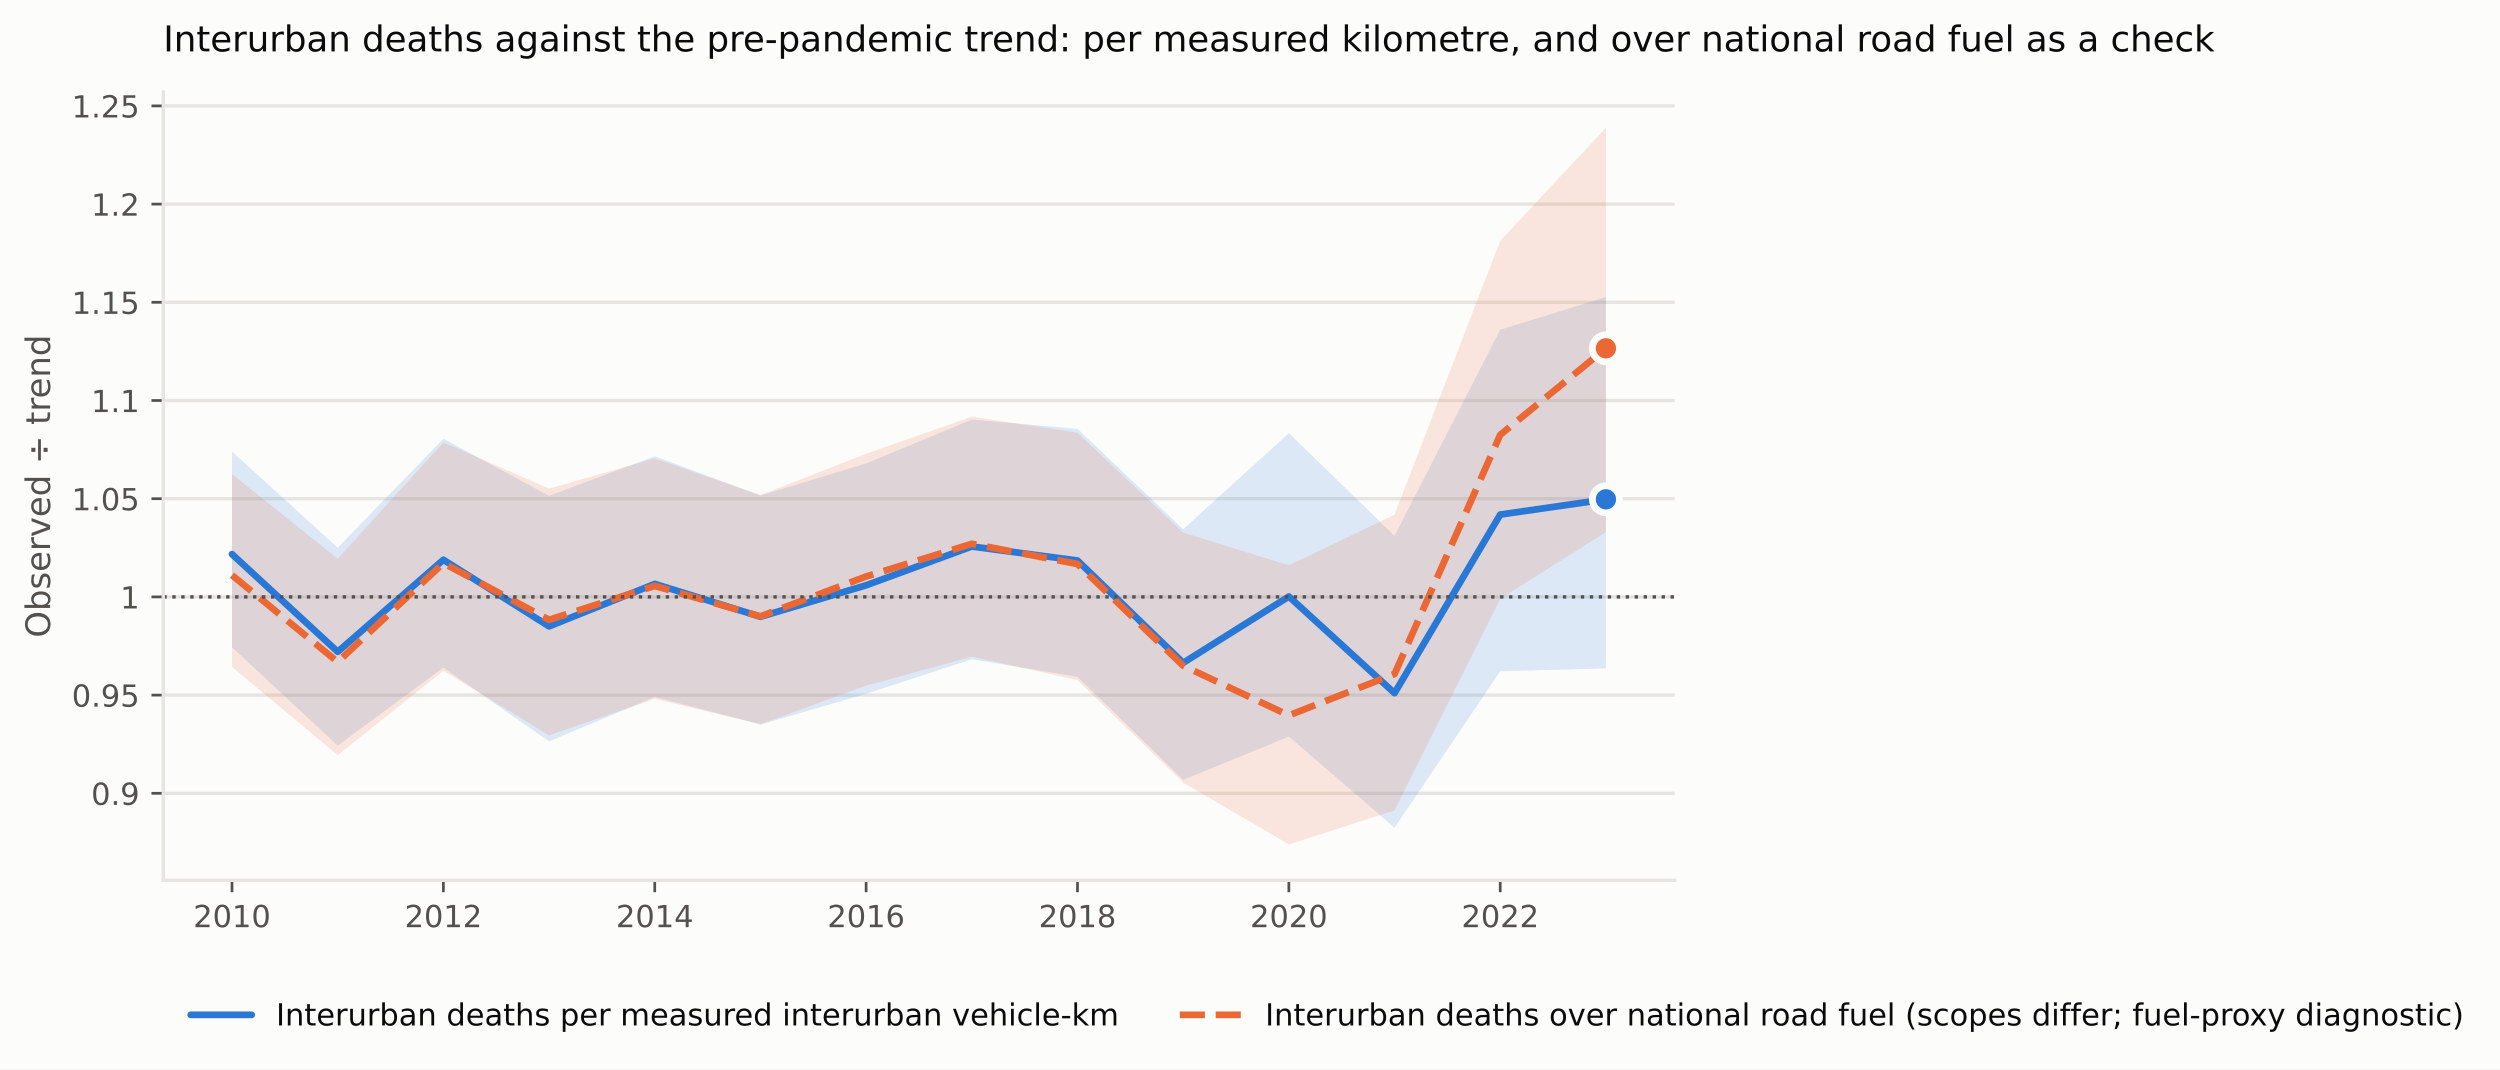
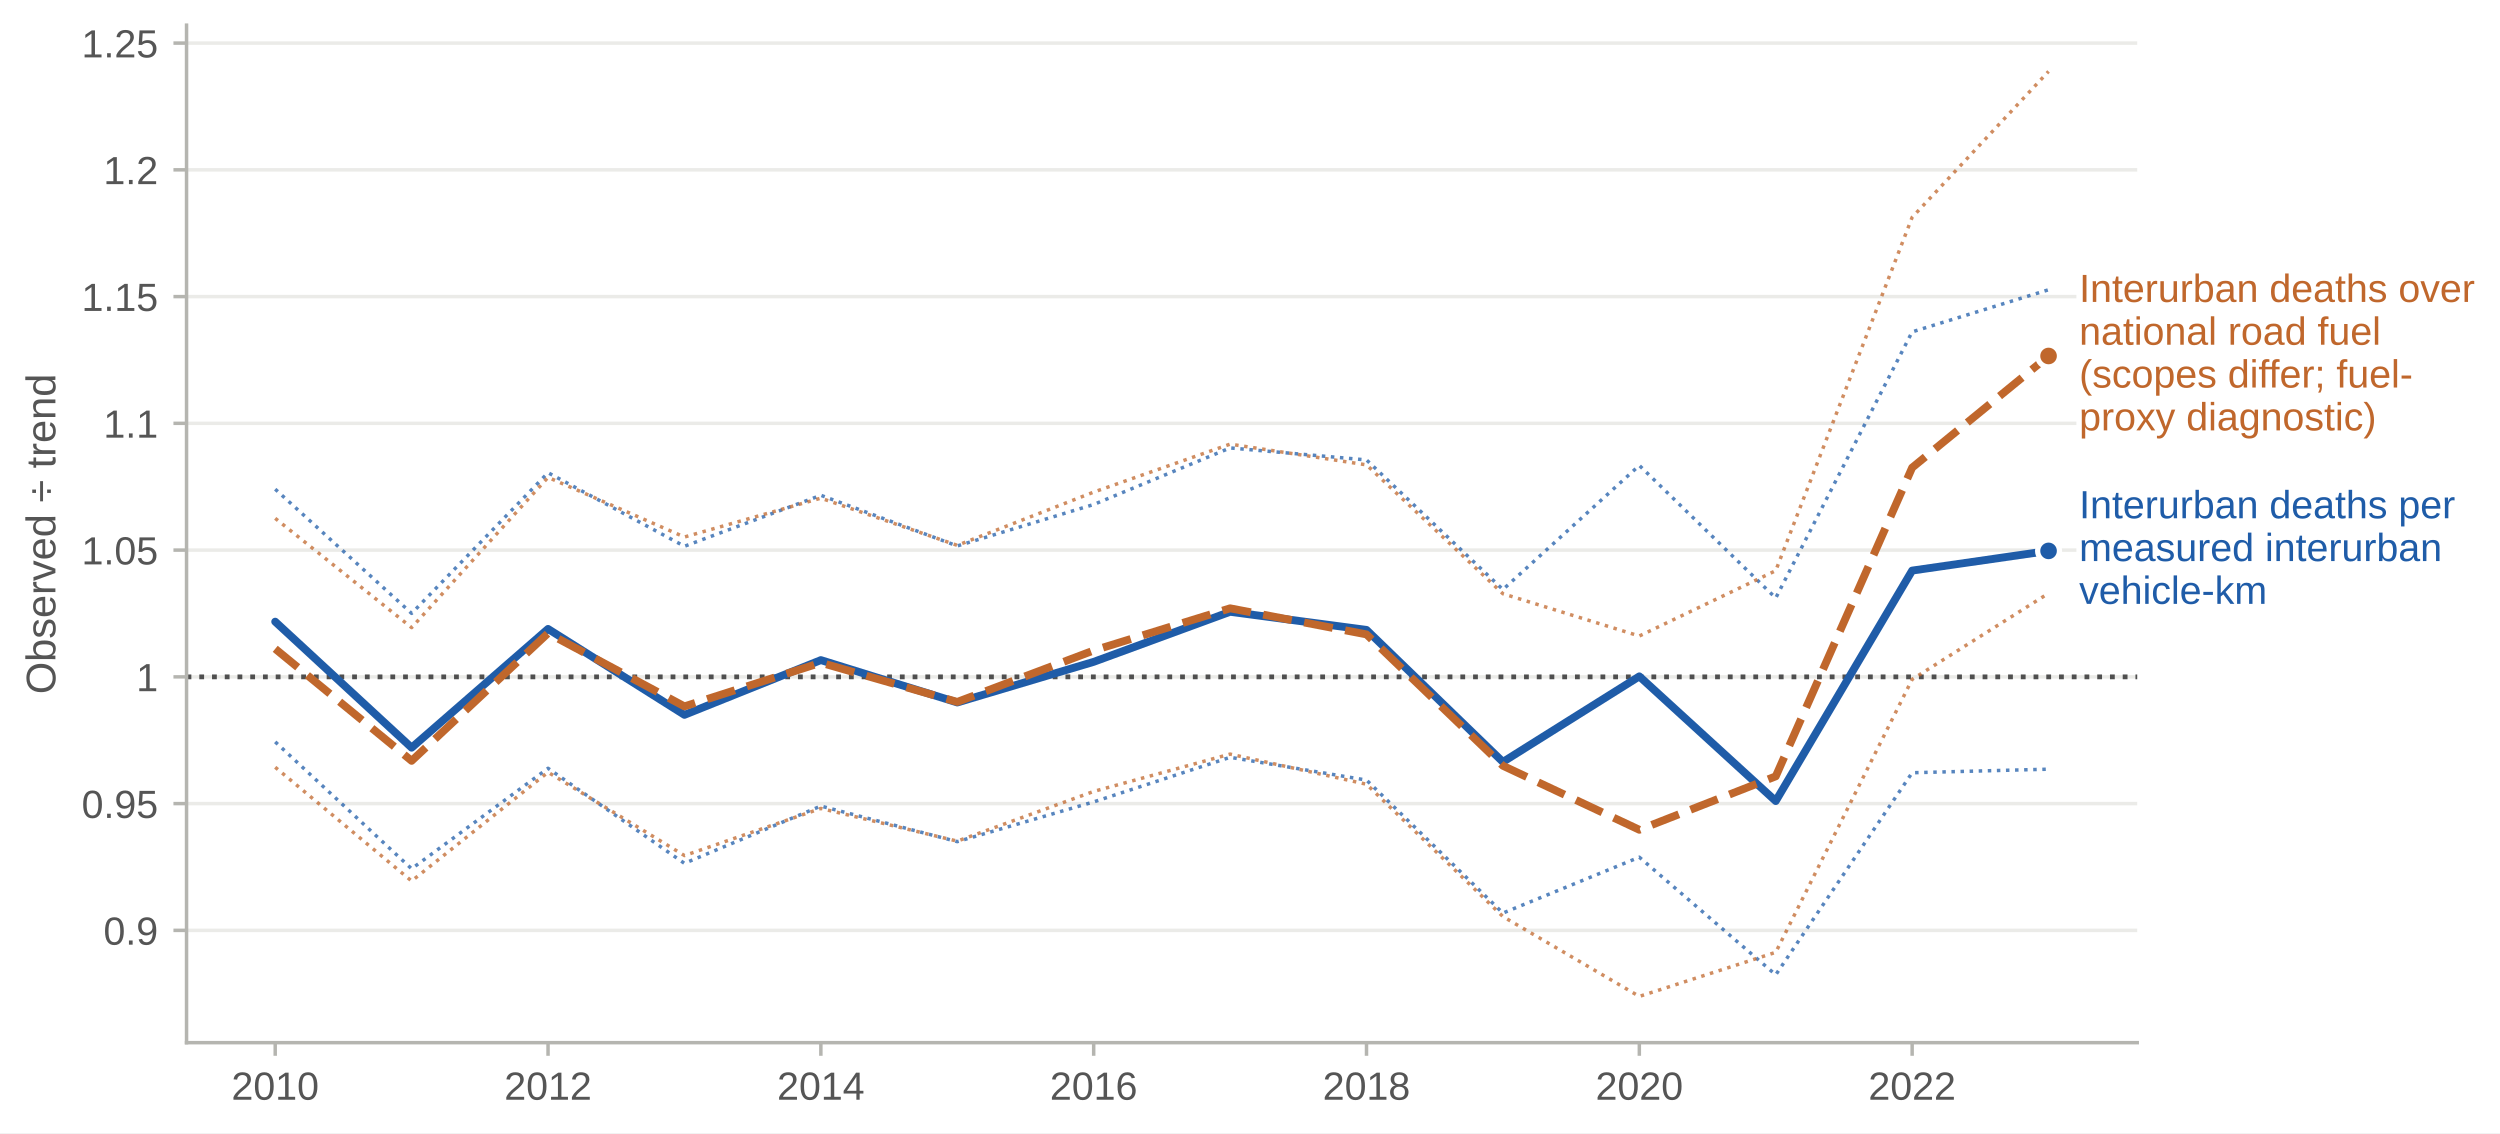
- <svg xmlns="http://www.w3.org/2000/svg" xmlns:xlink="http://www.w3.org/1999/xlink" width="738.441pt" height="315.869pt" viewBox="0 0 738.441 315.869" version="1.1">
+ <svg xmlns="http://www.w3.org/2000/svg" xmlns:xlink="http://www.w3.org/1999/xlink" width="572.109pt" height="259.314pt" viewBox="0 0 572.109 259.314" version="1.1">
  <defs>
    <style type="text/css">*{stroke-linejoin: round; stroke-linecap: butt}</style>
  </defs>
  <g id="figure_1">
    <g id="patch_1">
-       <path d="M 0 315.869  L 738.441 315.869  L 738.441 0  L 0 0  z " style="fill: #fcfcfb" />
+       <path d="M 0 259.314  L 572.109 259.314  L 572.109 0  L 0 0  z " style="fill: #ffffff" />
    </g>
    <g id="axes_1">
      <g id="patch_2">
-         <path d="M 48.24 260.026  L 494.64 260.026  L 494.64 27.178  L 48.24 27.178  z " style="fill: #fcfcfb" />
+         <path d="M 42.69 238.608  L 489.09 238.608  L 489.09 5.76  L 42.69 5.76  z " style="fill: #ffffff" />
      </g>
      <g id="matplotlib.axis_1">
        <g id="xtick_1">
          <g id="line2d_1">
            <defs>
-               <path id="m3a9c350e79" d="M 0 0  L 0 3.5  " style="stroke: #52514e; stroke-width: 0.8" />
+               <path id="md614d822b1" d="M 0 0  L 0 3  " style="stroke: #b5b5b0; stroke-width: 0.8" />
            </defs>
            <g>
-               <use xlink:href="#m3a9c350e79" x="68.531" y="260.026" style="fill: #52514e; stroke: #52514e; stroke-width: 0.8" />
+               <use xlink:href="#md614d822b1" x="62.981" y="238.608" style="fill: #b5b5b0; stroke: #b5b5b0; stroke-width: 0.8" />
            </g>
          </g>
          <g id="text_1">
-             <text style="font-size: 9px; font-family: 'DejaVu Sans', 'Bitstream Vera Sans', 'Computer Modern Sans Serif', 'Lucida Grande', 'Verdana', 'Geneva', 'Lucid', 'Arial', 'Helvetica', 'Avant Garde', sans-serif; text-anchor: middle; fill: #52514e" x="68.531" y="273.864" transform="rotate(-0 68.53075 273.8643)">2010</text>
+             <text style="font-size: 9px; font-family: 'Arial', 'Liberation Sans', 'Helvetica', 'DejaVu Sans', sans-serif; text-anchor: middle; fill: #555555" x="62.981" y="251.66" transform="rotate(-0 62.98128 251.6602)">2010</text>
          </g>
        </g>
        <g id="xtick_2">
          <g id="line2d_2">
            <g>
-               <use xlink:href="#m3a9c350e79" x="130.964" y="260.026" style="fill: #52514e; stroke: #52514e; stroke-width: 0.8" />
+               <use xlink:href="#md614d822b1" x="125.415" y="238.608" style="fill: #b5b5b0; stroke: #b5b5b0; stroke-width: 0.8" />
            </g>
          </g>
          <g id="text_2">
-             <text style="font-size: 9px; font-family: 'DejaVu Sans', 'Bitstream Vera Sans', 'Computer Modern Sans Serif', 'Lucida Grande', 'Verdana', 'Geneva', 'Lucid', 'Arial', 'Helvetica', 'Avant Garde', sans-serif; text-anchor: middle; fill: #52514e" x="130.964" y="273.864" transform="rotate(-0 130.9643 273.8643)">2012</text>
+             <text style="font-size: 9px; font-family: 'Arial', 'Liberation Sans', 'Helvetica', 'DejaVu Sans', sans-serif; text-anchor: middle; fill: #555555" x="125.415" y="251.66" transform="rotate(-0 125.4148 251.6602)">2012</text>
          </g>
        </g>
        <g id="xtick_3">
          <g id="line2d_3">
            <g>
-               <use xlink:href="#m3a9c350e79" x="193.398" y="260.026" style="fill: #52514e; stroke: #52514e; stroke-width: 0.8" />
+               <use xlink:href="#md614d822b1" x="187.848" y="238.608" style="fill: #b5b5b0; stroke: #b5b5b0; stroke-width: 0.8" />
            </g>
          </g>
          <g id="text_3">
-             <text style="font-size: 9px; font-family: 'DejaVu Sans', 'Bitstream Vera Sans', 'Computer Modern Sans Serif', 'Lucida Grande', 'Verdana', 'Geneva', 'Lucid', 'Arial', 'Helvetica', 'Avant Garde', sans-serif; text-anchor: middle; fill: #52514e" x="193.398" y="273.864" transform="rotate(-0 193.3979 273.8643)">2014</text>
+             <text style="font-size: 9px; font-family: 'Arial', 'Liberation Sans', 'Helvetica', 'DejaVu Sans', sans-serif; text-anchor: middle; fill: #555555" x="187.848" y="251.66" transform="rotate(-0 187.8484 251.6602)">2014</text>
          </g>
        </g>
        <g id="xtick_4">
          <g id="line2d_4">
            <g>
-               <use xlink:href="#m3a9c350e79" x="255.831" y="260.026" style="fill: #52514e; stroke: #52514e; stroke-width: 0.8" />
+               <use xlink:href="#md614d822b1" x="250.282" y="238.608" style="fill: #b5b5b0; stroke: #b5b5b0; stroke-width: 0.8" />
            </g>
          </g>
          <g id="text_4">
-             <text style="font-size: 9px; font-family: 'DejaVu Sans', 'Bitstream Vera Sans', 'Computer Modern Sans Serif', 'Lucida Grande', 'Verdana', 'Geneva', 'Lucid', 'Arial', 'Helvetica', 'Avant Garde', sans-serif; text-anchor: middle; fill: #52514e" x="255.831" y="273.864" transform="rotate(-0 255.8315 273.8643)">2016</text>
+             <text style="font-size: 9px; font-family: 'Arial', 'Liberation Sans', 'Helvetica', 'DejaVu Sans', sans-serif; text-anchor: middle; fill: #555555" x="250.282" y="251.66" transform="rotate(-0 250.282 251.6602)">2016</text>
          </g>
        </g>
        <g id="xtick_5">
          <g id="line2d_5">
            <g>
-               <use xlink:href="#m3a9c350e79" x="318.265" y="260.026" style="fill: #52514e; stroke: #52514e; stroke-width: 0.8" />
+               <use xlink:href="#md614d822b1" x="312.716" y="238.608" style="fill: #b5b5b0; stroke: #b5b5b0; stroke-width: 0.8" />
            </g>
          </g>
          <g id="text_5">
-             <text style="font-size: 9px; font-family: 'DejaVu Sans', 'Bitstream Vera Sans', 'Computer Modern Sans Serif', 'Lucida Grande', 'Verdana', 'Geneva', 'Lucid', 'Arial', 'Helvetica', 'Avant Garde', sans-serif; text-anchor: middle; fill: #52514e" x="318.265" y="273.864" transform="rotate(-0 318.265 273.8643)">2018</text>
+             <text style="font-size: 9px; font-family: 'Arial', 'Liberation Sans', 'Helvetica', 'DejaVu Sans', sans-serif; text-anchor: middle; fill: #555555" x="312.716" y="251.66" transform="rotate(-0 312.7155 251.6602)">2018</text>
          </g>
        </g>
        <g id="xtick_6">
          <g id="line2d_6">
            <g>
-               <use xlink:href="#m3a9c350e79" x="380.699" y="260.026" style="fill: #52514e; stroke: #52514e; stroke-width: 0.8" />
+               <use xlink:href="#md614d822b1" x="375.149" y="238.608" style="fill: #b5b5b0; stroke: #b5b5b0; stroke-width: 0.8" />
            </g>
          </g>
          <g id="text_6">
-             <text style="font-size: 9px; font-family: 'DejaVu Sans', 'Bitstream Vera Sans', 'Computer Modern Sans Serif', 'Lucida Grande', 'Verdana', 'Geneva', 'Lucid', 'Arial', 'Helvetica', 'Avant Garde', sans-serif; text-anchor: middle; fill: #52514e" x="380.699" y="273.864" transform="rotate(-0 380.6986 273.8643)">2020</text>
+             <text style="font-size: 9px; font-family: 'Arial', 'Liberation Sans', 'Helvetica', 'DejaVu Sans', sans-serif; text-anchor: middle; fill: #555555" x="375.149" y="251.66" transform="rotate(-0 375.1491 251.6602)">2020</text>
          </g>
        </g>
        <g id="xtick_7">
          <g id="line2d_7">
            <g>
-               <use xlink:href="#m3a9c350e79" x="443.132" y="260.026" style="fill: #52514e; stroke: #52514e; stroke-width: 0.8" />
+               <use xlink:href="#md614d822b1" x="437.583" y="238.608" style="fill: #b5b5b0; stroke: #b5b5b0; stroke-width: 0.8" />
            </g>
          </g>
          <g id="text_7">
-             <text style="font-size: 9px; font-family: 'DejaVu Sans', 'Bitstream Vera Sans', 'Computer Modern Sans Serif', 'Lucida Grande', 'Verdana', 'Geneva', 'Lucid', 'Arial', 'Helvetica', 'Avant Garde', sans-serif; text-anchor: middle; fill: #52514e" x="443.132" y="273.864" transform="rotate(-0 443.1322 273.8643)">2022</text>
+             <text style="font-size: 9px; font-family: 'Arial', 'Liberation Sans', 'Helvetica', 'DejaVu Sans', sans-serif; text-anchor: middle; fill: #555555" x="437.583" y="251.66" transform="rotate(-0 437.5827 251.6602)">2022</text>
          </g>
        </g>
      </g>
      <g id="matplotlib.axis_2">
        <g id="ytick_1">
          <g id="line2d_8">
-             <path d="M 48.24 234.326  L 494.64 234.326  " clip-path="url(#pace262c937)" style="fill: none; stroke: #e6e5e1; stroke-linecap: round" />
+             <path d="M 42.69 212.908  L 489.09 212.908  " clip-path="url(#pe35d7011bd)" style="fill: none; stroke: #ebebe8; stroke-width: 0.8; stroke-linecap: round" />
          </g>
          <g id="line2d_9">
            <defs>
-               <path id="mdd3c75259f" d="M 0 0  L -3.5 0  " style="stroke: #52514e; stroke-width: 0.8" />
+               <path id="m37b3047986" d="M 0 0  L -3 0  " style="stroke: #b5b5b0; stroke-width: 0.8" />
            </defs>
            <g>
-               <use xlink:href="#mdd3c75259f" x="48.24" y="234.326" style="fill: #52514e; stroke: #52514e; stroke-width: 0.8" />
+               <use xlink:href="#m37b3047986" x="42.69" y="212.908" style="fill: #b5b5b0; stroke: #b5b5b0; stroke-width: 0.8" />
            </g>
          </g>
          <g id="text_8">
-             <text style="font-size: 9px; font-family: 'DejaVu Sans', 'Bitstream Vera Sans', 'Computer Modern Sans Serif', 'Lucida Grande', 'Verdana', 'Geneva', 'Lucid', 'Arial', 'Helvetica', 'Avant Garde', sans-serif; text-anchor: end; fill: #52514e" x="41.24" y="237.745" transform="rotate(-0 41.23984 237.7452)">0.9</text>
+             <text style="font-size: 9px; font-family: 'Arial', 'Liberation Sans', 'Helvetica', 'DejaVu Sans', sans-serif; text-anchor: end; fill: #555555" x="36.19" y="216.184" transform="rotate(-0 36.19037 216.184)">0.9</text>
          </g>
        </g>
        <g id="ytick_2">
          <g id="line2d_10">
-             <path d="M 48.24 205.32  L 494.64 205.32  " clip-path="url(#pace262c937)" style="fill: none; stroke: #e6e5e1; stroke-linecap: round" />
+             <path d="M 42.69 183.901  L 489.09 183.901  " clip-path="url(#pe35d7011bd)" style="fill: none; stroke: #ebebe8; stroke-width: 0.8; stroke-linecap: round" />
          </g>
          <g id="line2d_11">
            <g>
-               <use xlink:href="#mdd3c75259f" x="48.24" y="205.32" style="fill: #52514e; stroke: #52514e; stroke-width: 0.8" />
+               <use xlink:href="#m37b3047986" x="42.69" y="183.901" style="fill: #b5b5b0; stroke: #b5b5b0; stroke-width: 0.8" />
            </g>
          </g>
          <g id="text_9">
-             <text style="font-size: 9px; font-family: 'DejaVu Sans', 'Bitstream Vera Sans', 'Computer Modern Sans Serif', 'Lucida Grande', 'Verdana', 'Geneva', 'Lucid', 'Arial', 'Helvetica', 'Avant Garde', sans-serif; text-anchor: end; fill: #52514e" x="41.24" y="208.739" transform="rotate(-0 41.23984 208.7385)">0.95</text>
+             <text style="font-size: 9px; font-family: 'Arial', 'Liberation Sans', 'Helvetica', 'DejaVu Sans', sans-serif; text-anchor: end; fill: #555555" x="36.19" y="187.177" transform="rotate(-0 36.19037 187.1773)">0.95</text>
          </g>
        </g>
        <g id="ytick_3">
          <g id="line2d_12">
-             <path d="M 48.24 176.313  L 494.64 176.313  " clip-path="url(#pace262c937)" style="fill: none; stroke: #e6e5e1; stroke-linecap: round" />
+             <path d="M 42.69 154.894  L 489.09 154.894  " clip-path="url(#pe35d7011bd)" style="fill: none; stroke: #ebebe8; stroke-width: 0.8; stroke-linecap: round" />
          </g>
          <g id="line2d_13">
            <g>
-               <use xlink:href="#mdd3c75259f" x="48.24" y="176.313" style="fill: #52514e; stroke: #52514e; stroke-width: 0.8" />
+               <use xlink:href="#m37b3047986" x="42.69" y="154.894" style="fill: #b5b5b0; stroke: #b5b5b0; stroke-width: 0.8" />
            </g>
          </g>
          <g id="text_10">
-             <text style="font-size: 9px; font-family: 'DejaVu Sans', 'Bitstream Vera Sans', 'Computer Modern Sans Serif', 'Lucida Grande', 'Verdana', 'Geneva', 'Lucid', 'Arial', 'Helvetica', 'Avant Garde', sans-serif; text-anchor: end; fill: #52514e" x="41.24" y="179.732" transform="rotate(-0 41.23984 179.7318)">1</text>
+             <text style="font-size: 9px; font-family: 'Arial', 'Liberation Sans', 'Helvetica', 'DejaVu Sans', sans-serif; text-anchor: end; fill: #555555" x="36.19" y="158.171" transform="rotate(-0 36.19037 158.1706)">1</text>
          </g>
        </g>
        <g id="ytick_4">
          <g id="line2d_14">
-             <path d="M 48.24 147.306  L 494.64 147.306  " clip-path="url(#pace262c937)" style="fill: none; stroke: #e6e5e1; stroke-linecap: round" />
+             <path d="M 42.69 125.888  L 489.09 125.888  " clip-path="url(#pe35d7011bd)" style="fill: none; stroke: #ebebe8; stroke-width: 0.8; stroke-linecap: round" />
          </g>
          <g id="line2d_15">
            <g>
-               <use xlink:href="#mdd3c75259f" x="48.24" y="147.306" style="fill: #52514e; stroke: #52514e; stroke-width: 0.8" />
+               <use xlink:href="#m37b3047986" x="42.69" y="125.888" style="fill: #b5b5b0; stroke: #b5b5b0; stroke-width: 0.8" />
            </g>
          </g>
          <g id="text_11">
-             <text style="font-size: 9px; font-family: 'DejaVu Sans', 'Bitstream Vera Sans', 'Computer Modern Sans Serif', 'Lucida Grande', 'Verdana', 'Geneva', 'Lucid', 'Arial', 'Helvetica', 'Avant Garde', sans-serif; text-anchor: end; fill: #52514e" x="41.24" y="150.725" transform="rotate(-0 41.23984 150.7251)">1.05</text>
+             <text style="font-size: 9px; font-family: 'Arial', 'Liberation Sans', 'Helvetica', 'DejaVu Sans', sans-serif; text-anchor: end; fill: #555555" x="36.19" y="129.164" transform="rotate(-0 36.19037 129.1639)">1.05</text>
          </g>
        </g>
        <g id="ytick_5">
          <g id="line2d_16">
-             <path d="M 48.24 118.299  L 494.64 118.299  " clip-path="url(#pace262c937)" style="fill: none; stroke: #e6e5e1; stroke-linecap: round" />
+             <path d="M 42.69 96.881  L 489.09 96.881  " clip-path="url(#pe35d7011bd)" style="fill: none; stroke: #ebebe8; stroke-width: 0.8; stroke-linecap: round" />
          </g>
          <g id="line2d_17">
            <g>
-               <use xlink:href="#mdd3c75259f" x="48.24" y="118.299" style="fill: #52514e; stroke: #52514e; stroke-width: 0.8" />
+               <use xlink:href="#m37b3047986" x="42.69" y="96.881" style="fill: #b5b5b0; stroke: #b5b5b0; stroke-width: 0.8" />
            </g>
          </g>
          <g id="text_12">
-             <text style="font-size: 9px; font-family: 'DejaVu Sans', 'Bitstream Vera Sans', 'Computer Modern Sans Serif', 'Lucida Grande', 'Verdana', 'Geneva', 'Lucid', 'Arial', 'Helvetica', 'Avant Garde', sans-serif; text-anchor: end; fill: #52514e" x="41.24" y="121.718" transform="rotate(-0 41.23984 121.7184)">1.1</text>
+             <text style="font-size: 9px; font-family: 'Arial', 'Liberation Sans', 'Helvetica', 'DejaVu Sans', sans-serif; text-anchor: end; fill: #555555" x="36.19" y="100.157" transform="rotate(-0 36.19037 100.1572)">1.1</text>
          </g>
        </g>
        <g id="ytick_6">
          <g id="line2d_18">
-             <path d="M 48.24 89.293  L 494.64 89.293  " clip-path="url(#pace262c937)" style="fill: none; stroke: #e6e5e1; stroke-linecap: round" />
+             <path d="M 42.69 67.874  L 489.09 67.874  " clip-path="url(#pe35d7011bd)" style="fill: none; stroke: #ebebe8; stroke-width: 0.8; stroke-linecap: round" />
          </g>
          <g id="line2d_19">
            <g>
-               <use xlink:href="#mdd3c75259f" x="48.24" y="89.293" style="fill: #52514e; stroke: #52514e; stroke-width: 0.8" />
+               <use xlink:href="#m37b3047986" x="42.69" y="67.874" style="fill: #b5b5b0; stroke: #b5b5b0; stroke-width: 0.8" />
            </g>
          </g>
          <g id="text_13">
-             <text style="font-size: 9px; font-family: 'DejaVu Sans', 'Bitstream Vera Sans', 'Computer Modern Sans Serif', 'Lucida Grande', 'Verdana', 'Geneva', 'Lucid', 'Arial', 'Helvetica', 'Avant Garde', sans-serif; text-anchor: end; fill: #52514e" x="41.24" y="92.712" transform="rotate(-0 41.23984 92.71164)">1.15</text>
+             <text style="font-size: 9px; font-family: 'Arial', 'Liberation Sans', 'Helvetica', 'DejaVu Sans', sans-serif; text-anchor: end; fill: #555555" x="36.19" y="71.15" transform="rotate(-0 36.19037 71.15046)">1.15</text>
          </g>
        </g>
        <g id="ytick_7">
          <g id="line2d_20">
-             <path d="M 48.24 60.286  L 494.64 60.286  " clip-path="url(#pace262c937)" style="fill: none; stroke: #e6e5e1; stroke-linecap: round" />
+             <path d="M 42.69 38.868  L 489.09 38.868  " clip-path="url(#pe35d7011bd)" style="fill: none; stroke: #ebebe8; stroke-width: 0.8; stroke-linecap: round" />
          </g>
          <g id="line2d_21">
            <g>
-               <use xlink:href="#mdd3c75259f" x="48.24" y="60.286" style="fill: #52514e; stroke: #52514e; stroke-width: 0.8" />
+               <use xlink:href="#m37b3047986" x="42.69" y="38.868" style="fill: #b5b5b0; stroke: #b5b5b0; stroke-width: 0.8" />
            </g>
          </g>
          <g id="text_14">
-             <text style="font-size: 9px; font-family: 'DejaVu Sans', 'Bitstream Vera Sans', 'Computer Modern Sans Serif', 'Lucida Grande', 'Verdana', 'Geneva', 'Lucid', 'Arial', 'Helvetica', 'Avant Garde', sans-serif; text-anchor: end; fill: #52514e" x="41.24" y="63.705" transform="rotate(-0 41.23984 63.70492)">1.2</text>
+             <text style="font-size: 9px; font-family: 'Arial', 'Liberation Sans', 'Helvetica', 'DejaVu Sans', sans-serif; text-anchor: end; fill: #555555" x="36.19" y="42.144" transform="rotate(-0 36.19037 42.14374)">1.2</text>
          </g>
        </g>
        <g id="ytick_8">
          <g id="line2d_22">
-             <path d="M 48.24 31.279  L 494.64 31.279  " clip-path="url(#pace262c937)" style="fill: none; stroke: #e6e5e1; stroke-linecap: round" />
+             <path d="M 42.69 9.861  L 489.09 9.861  " clip-path="url(#pe35d7011bd)" style="fill: none; stroke: #ebebe8; stroke-width: 0.8; stroke-linecap: round" />
          </g>
          <g id="line2d_23">
            <g>
-               <use xlink:href="#mdd3c75259f" x="48.24" y="31.279" style="fill: #52514e; stroke: #52514e; stroke-width: 0.8" />
+               <use xlink:href="#m37b3047986" x="42.69" y="9.861" style="fill: #b5b5b0; stroke: #b5b5b0; stroke-width: 0.8" />
            </g>
          </g>
          <g id="text_15">
-             <text style="font-size: 9px; font-family: 'DejaVu Sans', 'Bitstream Vera Sans', 'Computer Modern Sans Serif', 'Lucida Grande', 'Verdana', 'Geneva', 'Lucid', 'Arial', 'Helvetica', 'Avant Garde', sans-serif; text-anchor: end; fill: #52514e" x="41.24" y="34.698" transform="rotate(-0 41.23984 34.69821)">1.25</text>
+             <text style="font-size: 9px; font-family: 'Arial', 'Liberation Sans', 'Helvetica', 'DejaVu Sans', sans-serif; text-anchor: end; fill: #555555" x="36.19" y="13.137" transform="rotate(-0 36.19037 13.13703)">1.25</text>
          </g>
        </g>
        <g id="text_16">
-           <text style="font-size: 10px; font-family: 'DejaVu Sans', 'Bitstream Vera Sans', 'Computer Modern Sans Serif', 'Lucida Grande', 'Verdana', 'Geneva', 'Lucid', 'Arial', 'Helvetica', 'Avant Garde', sans-serif; text-anchor: middle; fill: #52514e" x="14.798" y="143.602" transform="rotate(-90 14.79844 143.6024)">Observed ÷ trend</text>
-         </g>
-       </g>
-       <g id="FillBetweenPolyCollection_1">
+           <text style="font-size: 9.5px; font-family: 'Arial', 'Liberation Sans', 'Helvetica', 'DejaVu Sans', sans-serif; text-anchor: middle; fill: #555555" x="12.676" y="122.184" transform="rotate(-90 12.67626 122.184)">Observed ÷ trend</text>
+         </g>
+       </g>
+       <g id="line2d_24">
+         <path d="M 42.69 154.894  L 489.09 154.894  " clip-path="url(#pe35d7011bd)" style="fill: none; stroke-dasharray: 1.1,1.815; stroke-dashoffset: 0; stroke: #4f4f4f; stroke-width: 1.1" />
+       </g>
+       <g id="line2d_25">
+         <path d="M 62.981 169.774  L 94.198 198.815  L 125.415 175.821  L 156.632 197.575  L 187.848 184.459  L 219.065 192.603  L 250.282 183.51  L 281.499 173.305  L 312.716 178.517  L 343.932 208.95  L 375.149 196.164  L 406.366 223.08  L 437.583 176.837  L 468.799 176.022  " clip-path="url(#pe35d7011bd)" style="fill: none; stroke-dasharray: 0.8,1.28; stroke-dashoffset: 0; stroke: #1f5ca8; stroke-opacity: 0.75; stroke-width: 0.8" />
+       </g>
+       <g id="line2d_26">
+         <path d="M 62.981 111.947  L 94.198 140.367  L 125.415 108.176  L 156.632 125.015  L 187.848 113.344  L 219.065 124.938  L 250.282 115.452  L 281.499 102.505  L 312.716 105.251  L 343.932 134.91  L 375.149 106.511  L 406.366 136.854  L 437.583 75.946  L 468.799 66.311  " clip-path="url(#pe35d7011bd)" style="fill: none; stroke-dasharray: 0.8,1.28; stroke-dashoffset: 0; stroke: #1f5ca8; stroke-opacity: 0.75; stroke-width: 0.8" />
+       </g>
+       <g id="line2d_27">
+         <path d="M 62.981 142.267  L 94.198 171.101  L 125.415 143.927  L 156.632 163.589  L 187.848 151.059  L 219.065 160.757  L 250.282 151.459  L 281.499 140.004  L 312.716 144.147  L 343.932 174.364  L 375.149 154.78  L 406.366 183.315  L 437.583 130.573  L 468.799 126.068  " clip-path="url(#pe35d7011bd)" style="fill: none; stroke: #1f5ca8; stroke-width: 1.8; stroke-linecap: round" />
+       </g>
+       <g id="line2d_28">
        <defs>
-           <path id="mf39212f929" d="M 68.531 -182.504  L 68.531 -124.676  L 99.748 -95.636  L 130.964 -118.63  L 162.181 -96.875  L 193.398 -109.991  L 224.615 -101.848  L 255.831 -110.94  L 287.048 -121.145  L 318.265 -115.933  L 349.482 -85.5  L 380.699 -98.286  L 411.915 -71.371  L 443.132 -117.614  L 474.349 -118.428  L 474.349 -228.14  L 474.349 -228.14  L 443.132 -218.504  L 411.915 -157.597  L 380.699 -187.939  L 349.482 -159.54  L 318.265 -189.199  L 287.048 -191.946  L 255.831 -178.999  L 224.615 -169.513  L 193.398 -181.106  L 162.181 -169.435  L 130.964 -186.274  L 99.748 -154.084  L 68.531 -182.504  z " />
+           <path id="m972d42b17f" d="M 0 2.5  C 0.663 2.5 1.299 2.237 1.768 1.768  C 2.237 1.299 2.5 0.663 2.5 0  C 2.5 -0.663 2.237 -1.299 1.768 -1.768  C 1.299 -2.237 0.663 -2.5 0 -2.5  C -0.663 -2.5 -1.299 -2.237 -1.768 -1.768  C -2.237 -1.299 -2.5 -0.663 -2.5 0  C -2.5 0.663 -2.237 1.299 -1.768 1.768  C -1.299 2.237 -0.663 2.5 0 2.5  z " style="stroke: #ffffff; stroke-width: 1.2" />
        </defs>
-         <g clip-path="url(#pace262c937)">
-           <use xlink:href="#mf39212f929" x="0" y="315.869" style="fill: #2a78d6; fill-opacity: 0.15" />
-         </g>
-       </g>
-       <g id="FillBetweenPolyCollection_2">
+         <g clip-path="url(#pe35d7011bd)">
+           <use xlink:href="#m972d42b17f" x="468.799" y="126.068" style="fill: #1f5ca8; stroke: #ffffff; stroke-width: 1.2" />
+         </g>
+       </g>
+       <g id="line2d_29">
+         <path d="M 62.981 175.58  L 94.198 201.617  L 125.415 176.722  L 156.632 195.791  L 187.848 185.008  L 219.065 192.487  L 250.282 181.112  L 281.499 172.572  L 312.716 179.463  L 343.932 209.748  L 375.149 228.024  L 406.366 217.93  L 437.583 155.465  L 468.799 135.764  " clip-path="url(#pe35d7011bd)" style="fill: none; stroke-dasharray: 0.8,1.28; stroke-dashoffset: 0; stroke: #c0672c; stroke-opacity: 0.75; stroke-width: 0.8" />
+       </g>
+       <g id="line2d_30">
+         <path d="M 62.981 118.619  L 94.198 143.619  L 125.415 109.239  L 156.632 122.893  L 187.848 113.998  L 219.065 124.8  L 250.282 112.614  L 281.499 101.638  L 312.716 106.379  L 343.932 135.872  L 375.149 145.547  L 406.366 130.594  L 437.583 49.725  L 468.799 16.344  " clip-path="url(#pe35d7011bd)" style="fill: none; stroke-dasharray: 0.8,1.28; stroke-dashoffset: 0; stroke: #c0672c; stroke-opacity: 0.75; stroke-width: 0.8" />
+       </g>
+       <g id="line2d_31">
+         <path d="M 62.981 148.479  L 94.198 174.113  L 125.415 144.903  L 156.632 161.65  L 187.848 151.656  L 219.065 160.631  L 250.282 148.857  L 281.499 139.209  L 312.716 145.176  L 343.932 175.237  L 375.149 189.888  L 406.366 177.663  L 437.583 107.015  L 468.799 81.464  " clip-path="url(#pe35d7011bd)" style="fill: none; stroke-dasharray: 6.66,2.88; stroke-dashoffset: 0; stroke: #c0672c; stroke-width: 1.8" />
+       </g>
+       <g id="line2d_32">
        <defs>
-           <path id="m06706ae45b" d="M 68.531 -175.832  L 68.531 -118.87  L 99.748 -92.833  L 130.964 -117.728  L 162.181 -98.66  L 193.398 -109.442  L 224.615 -101.964  L 255.831 -113.338  L 287.048 -121.879  L 318.265 -114.988  L 349.482 -84.703  L 380.699 -66.426  L 411.915 -76.52  L 443.132 -138.985  L 474.349 -158.686  L 474.349 -278.106  L 474.349 -278.106  L 443.132 -244.725  L 411.915 -163.856  L 380.699 -148.903  L 349.482 -158.579  L 318.265 -188.071  L 287.048 -192.813  L 255.831 -181.836  L 224.615 -169.65  L 193.398 -180.453  L 162.181 -171.557  L 130.964 -185.212  L 99.748 -150.831  L 68.531 -175.832  z " />
+           <path id="m55ff224941" d="M 0 2.5  C 0.663 2.5 1.299 2.237 1.768 1.768  C 2.237 1.299 2.5 0.663 2.5 0  C 2.5 -0.663 2.237 -1.299 1.768 -1.768  C 1.299 -2.237 0.663 -2.5 0 -2.5  C -0.663 -2.5 -1.299 -2.237 -1.768 -1.768  C -2.237 -1.299 -2.5 -0.663 -2.5 0  C -2.5 0.663 -2.237 1.299 -1.768 1.768  C -1.299 2.237 -0.663 2.5 0 2.5  z " style="stroke: #ffffff; stroke-width: 1.2" />
        </defs>
-         <g clip-path="url(#pace262c937)">
-           <use xlink:href="#m06706ae45b" x="0" y="315.869" style="fill: #eb6834; fill-opacity: 0.15" />
-         </g>
-       </g>
-       <g id="line2d_24">
-         <path d="M 68.531 163.686  L 99.748 192.519  L 130.964 165.346  L 162.181 185.008  L 193.398 172.477  L 224.615 182.175  L 255.831 172.877  L 287.048 161.422  L 318.265 165.565  L 349.482 195.783  L 380.699 176.199  L 411.915 204.734  L 443.132 151.991  L 474.349 147.487  " clip-path="url(#pace262c937)" style="fill: none; stroke: #2a78d6; stroke-width: 2; stroke-linecap: round" />
-       </g>
-       <g id="line2d_25">
-         <defs>
-           <path id="mbdb302a14b" d="M 0 4  C 1.061 4 2.078 3.579 2.828 2.828  C 3.579 2.078 4 1.061 4 0  C 4 -1.061 3.579 -2.078 2.828 -2.828  C 2.078 -3.579 1.061 -4 0 -4  C -1.061 -4 -2.078 -3.579 -2.828 -2.828  C -3.579 -2.078 -4 -1.061 -4 0  C -4 1.061 -3.579 2.078 -2.828 2.828  C -2.078 3.579 -1.061 4 0 4  z " style="stroke: #fcfcfb; stroke-width: 2" />
-         </defs>
-         <g clip-path="url(#pace262c937)">
-           <use xlink:href="#mbdb302a14b" x="474.349" y="147.487" style="fill: #2a78d6; stroke: #fcfcfb; stroke-width: 2" />
-         </g>
-       </g>
-       <g id="line2d_26">
-         <path d="M 68.531 169.898  L 99.748 195.532  L 130.964 166.322  L 162.181 183.068  L 193.398 173.074  L 224.615 182.049  L 255.831 170.276  L 287.048 160.627  L 318.265 166.595  L 349.482 196.655  L 380.699 211.306  L 411.915 199.081  L 443.132 128.433  L 474.349 102.883  " clip-path="url(#pace262c937)" style="fill: none; stroke-dasharray: 7.4,3.2; stroke-dashoffset: 0; stroke: #eb6834; stroke-width: 2" />
-       </g>
-       <g id="line2d_27">
-         <defs>
-           <path id="m415b86604d" d="M 0 4  C 1.061 4 2.078 3.579 2.828 2.828  C 3.579 2.078 4 1.061 4 0  C 4 -1.061 3.579 -2.078 2.828 -2.828  C 2.078 -3.579 1.061 -4 0 -4  C -1.061 -4 -2.078 -3.579 -2.828 -2.828  C -3.579 -2.078 -4 -1.061 -4 0  C -4 1.061 -3.579 2.078 -2.828 2.828  C -2.078 3.579 -1.061 4 0 4  z " style="stroke: #fcfcfb; stroke-width: 2" />
-         </defs>
-         <g clip-path="url(#pace262c937)">
-           <use xlink:href="#m415b86604d" x="474.349" y="102.883" style="fill: #eb6834; stroke: #fcfcfb; stroke-width: 2" />
-         </g>
-       </g>
-       <g id="line2d_28">
-         <path d="M 48.24 176.313  L 494.64 176.313  " clip-path="url(#pace262c937)" style="fill: none; stroke-dasharray: 1,1.65; stroke-dashoffset: 0; stroke: #52514e" />
+         <g clip-path="url(#pe35d7011bd)">
+           <use xlink:href="#m55ff224941" x="468.799" y="81.464" style="fill: #c0672c; stroke: #ffffff; stroke-width: 1.2" />
+         </g>
      </g>
      <g id="patch_3">
-         <path d="M 48.24 260.026  L 48.24 27.178  " style="fill: none; stroke: #e6e5e1; stroke-linejoin: miter; stroke-linecap: square" />
+         <path d="M 42.69 238.608  L 42.69 5.76  " style="fill: none; stroke: #b5b5b0; stroke-width: 0.8; stroke-linejoin: miter; stroke-linecap: square" />
      </g>
      <g id="patch_4">
-         <path d="M 48.24 260.026  L 494.64 260.026  " style="fill: none; stroke: #e6e5e1; stroke-linejoin: miter; stroke-linecap: square" />
+         <path d="M 42.69 238.608  L 489.09 238.608  " style="fill: none; stroke: #b5b5b0; stroke-width: 0.8; stroke-linejoin: miter; stroke-linecap: square" />
      </g>
      <g id="text_17">
-         <text style="font-size: 10.5px; font-family: 'DejaVu Sans', 'Bitstream Vera Sans', 'Computer Modern Sans Serif', 'Lucida Grande', 'Verdana', 'Geneva', 'Lucid', 'Arial', 'Helvetica', 'Avant Garde', sans-serif; text-anchor: start; fill: #0b0b0b" x="48.24" y="15.178" transform="rotate(-0 48.23984 15.17836)">Interurban deaths against the pre-pandemic trend: per measured kilometre, and over national road fuel as a check</text>
-       </g>
-       <g id="legend_1">
-         <g id="line2d_29">
-           <path d="M 56.34 299.757  L 65.34 299.757  L 74.34 299.757  " style="fill: none; stroke: #2a78d6; stroke-width: 2; stroke-linecap: round" />
-         </g>
-         <g id="text_18">
-           <text style="font-size: 9px; font-family: 'DejaVu Sans', 'Bitstream Vera Sans', 'Computer Modern Sans Serif', 'Lucida Grande', 'Verdana', 'Geneva', 'Lucid', 'Arial', 'Helvetica', 'Avant Garde', sans-serif; text-anchor: start; fill: #0b0b0b" x="81.54" y="302.907" transform="rotate(-0 81.53984 302.9067)">Interurban deaths per measured interurban vehicle-km</text>
-         </g>
-         <g id="line2d_30">
-           <path d="M 348.493 299.757  L 357.493 299.757  L 366.493 299.757  " style="fill: none; stroke-dasharray: 7.4,3.2; stroke-dashoffset: 0; stroke: #eb6834; stroke-width: 2" />
-         </g>
-         <g id="text_19">
-           <text style="font-size: 9px; font-family: 'DejaVu Sans', 'Bitstream Vera Sans', 'Computer Modern Sans Serif', 'Lucida Grande', 'Verdana', 'Geneva', 'Lucid', 'Arial', 'Helvetica', 'Avant Garde', sans-serif; text-anchor: start; fill: #0b0b0b" x="373.692" y="302.907" transform="rotate(-0 373.6925 302.9067)">Interurban deaths over national road fuel (scopes differ; fuel-proxy diagnostic)</text>
-         </g>
+         <g id="patch_5">
+           <path d="M 475.169 141.392  L 562.479 141.392  L 562.479 110.745  L 475.169 110.745  z " style="fill: #ffffff" />
+         </g>
+         <text style="font-size: 9px; font-family: 'Arial', 'Liberation Sans', 'Helvetica', 'DejaVu Sans', sans-serif; fill: #1f5ca8" transform="translate(475.7995 118.6021)">Interurban deaths per</text>
+         <text style="font-size: 9px; font-family: 'Arial', 'Liberation Sans', 'Helvetica', 'DejaVu Sans', sans-serif; fill: #1f5ca8" transform="translate(475.7995 128.3975)">measured interurban</text>
+         <text style="font-size: 9px; font-family: 'Arial', 'Liberation Sans', 'Helvetica', 'DejaVu Sans', sans-serif; fill: #1f5ca8" transform="translate(475.7995 138.1929)">vehicle-km</text>
+       </g>
+       <g id="text_18">
+         <g id="patch_6">
+           <path d="M 475.169 101.685  L 566.979 101.685  L 566.979 61.244  L 475.169 61.244  z " style="fill: #ffffff" />
+         </g>
+         <text style="font-size: 9px; font-family: 'Arial', 'Liberation Sans', 'Helvetica', 'DejaVu Sans', sans-serif; fill: #c0672c" transform="translate(475.7995 69.10032)">Interurban deaths over</text>
+         <text style="font-size: 9px; font-family: 'Arial', 'Liberation Sans', 'Helvetica', 'DejaVu Sans', sans-serif; fill: #c0672c" transform="translate(475.7995 78.89573)">national road fuel</text>
+         <text style="font-size: 9px; font-family: 'Arial', 'Liberation Sans', 'Helvetica', 'DejaVu Sans', sans-serif; fill: #c0672c" transform="translate(475.7995 88.69114)">(scopes differ; fuel-</text>
+         <text style="font-size: 9px; font-family: 'Arial', 'Liberation Sans', 'Helvetica', 'DejaVu Sans', sans-serif; fill: #c0672c" transform="translate(475.7995 98.48655)">proxy diagnostic)</text>
      </g>
    </g>
  </g>
  <defs>
-     <clipPath id="pace262c937">
-       <rect x="48.24" y="27.178" width="446.4" height="232.848" />
+     <clipPath id="pe35d7011bd">
+       <rect x="42.69" y="5.76" width="446.4" height="232.848" />
    </clipPath>
  </defs>
</svg>
